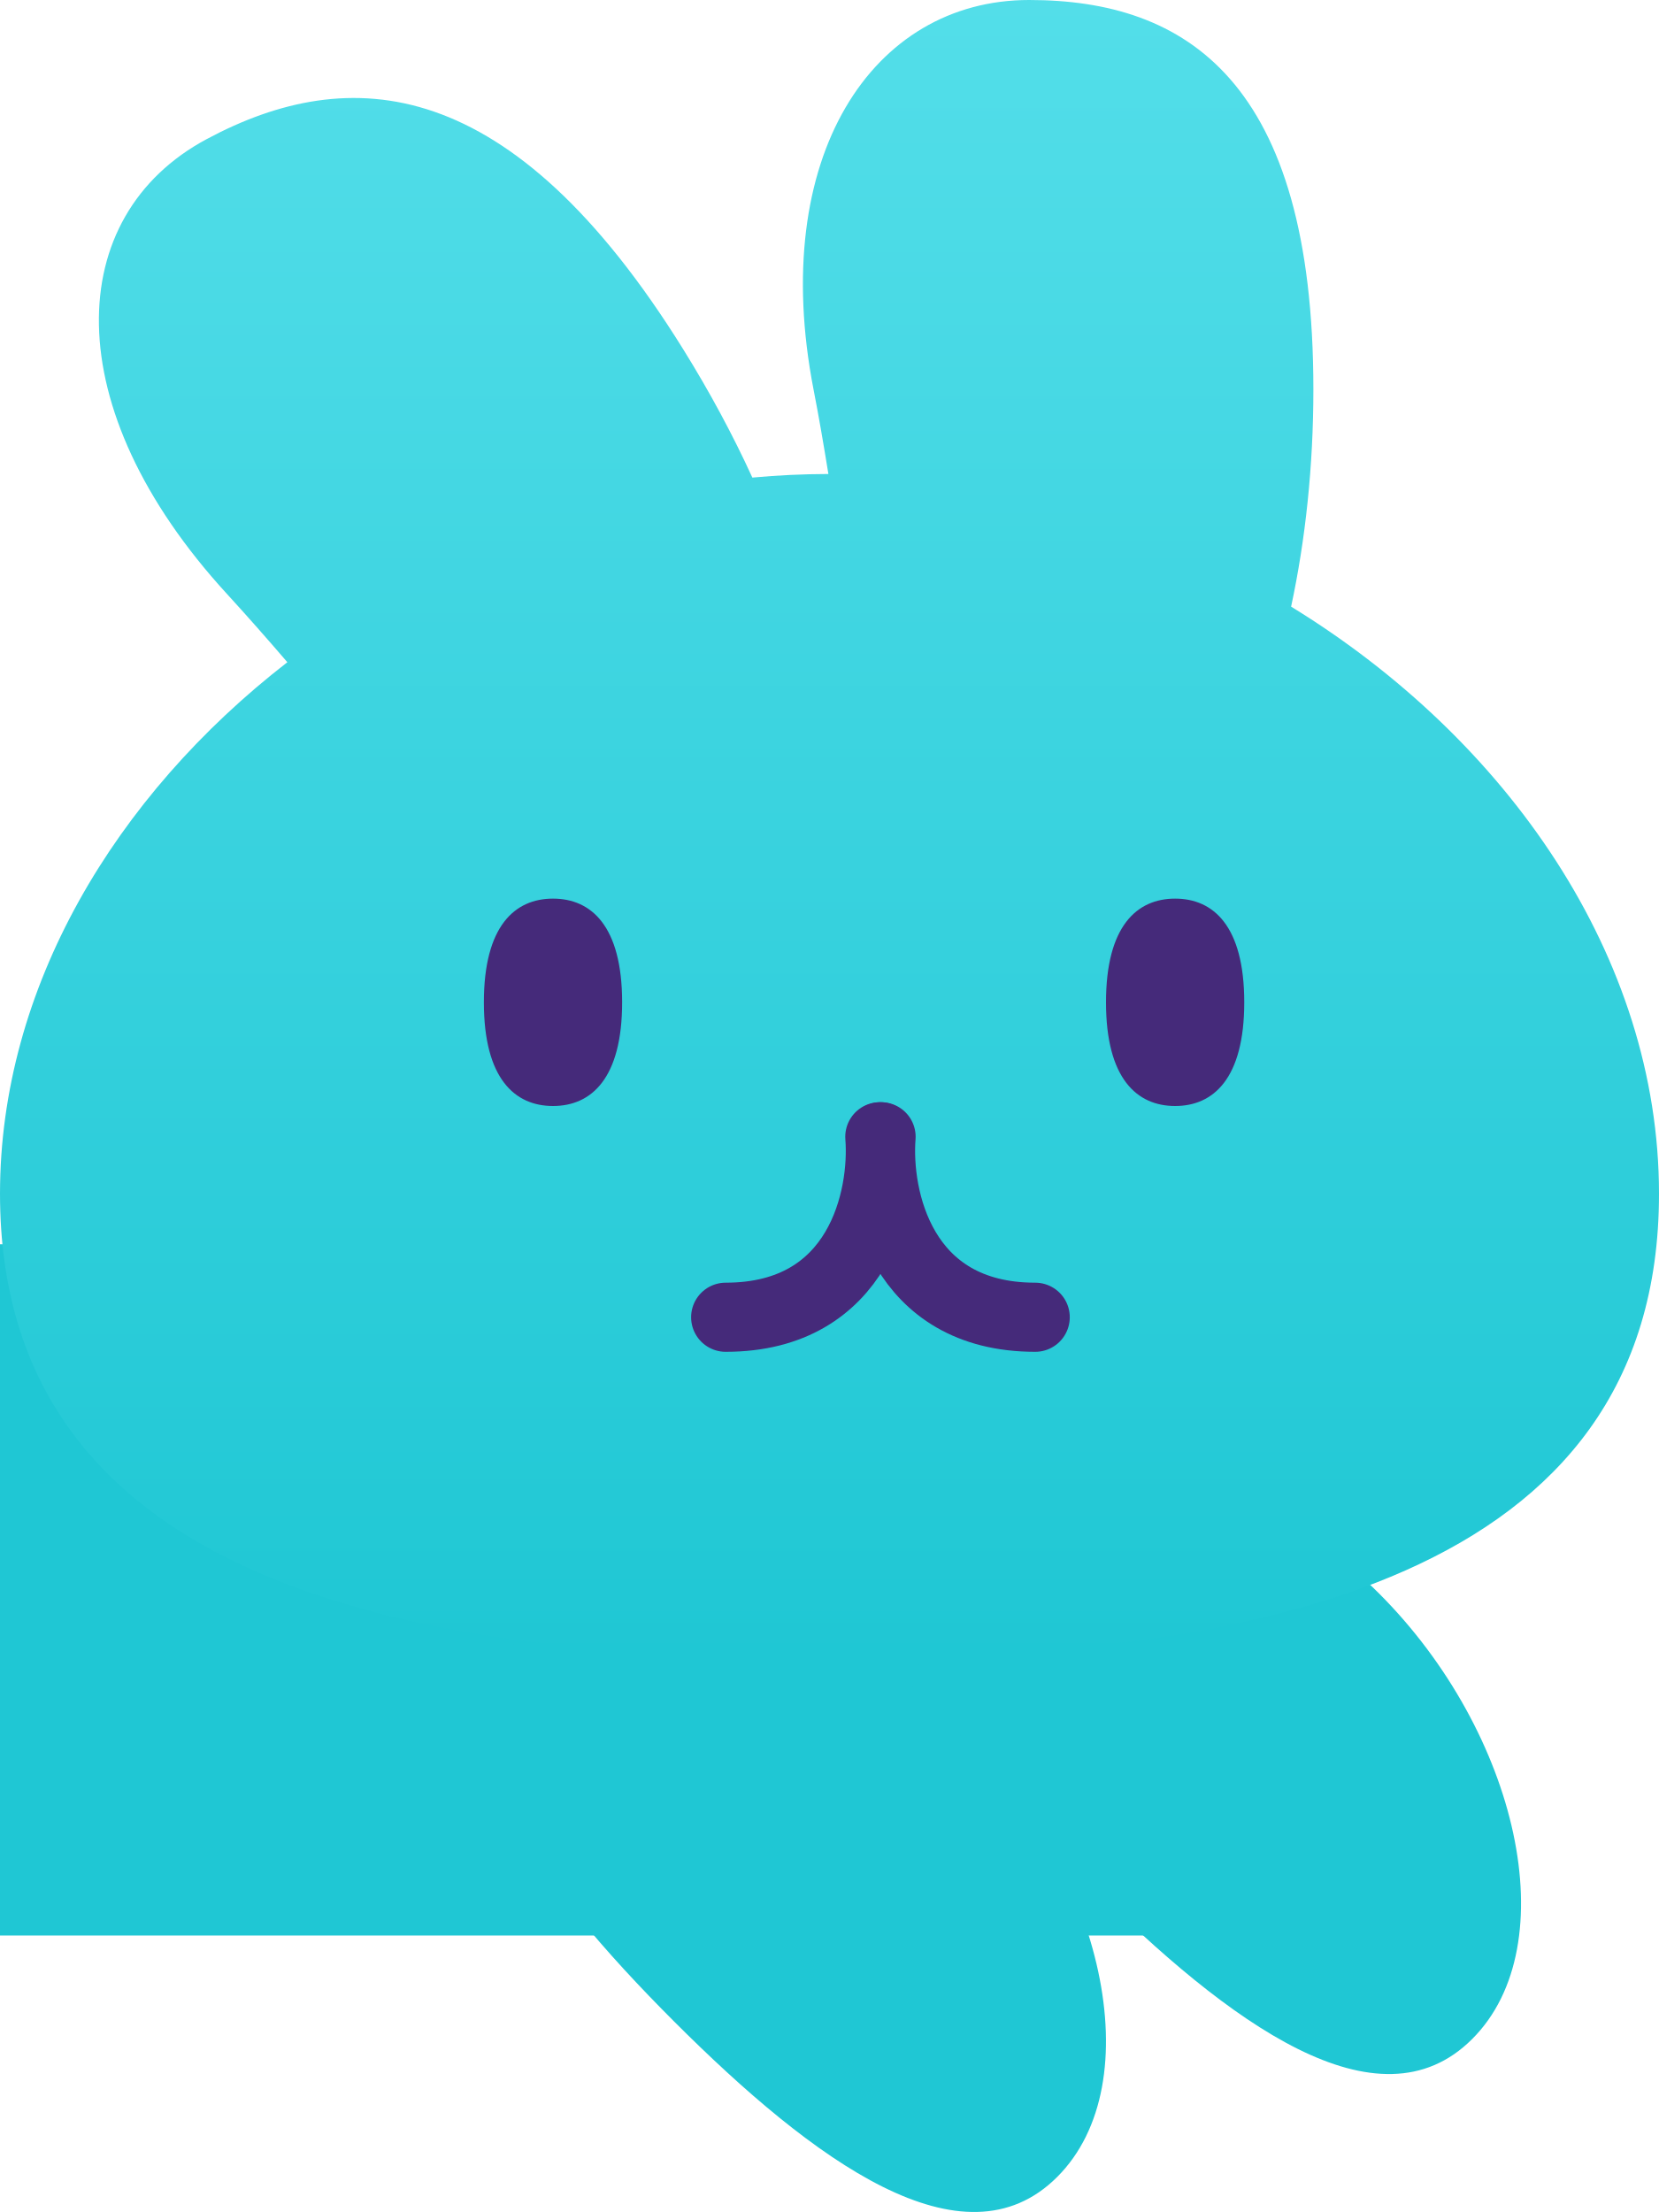
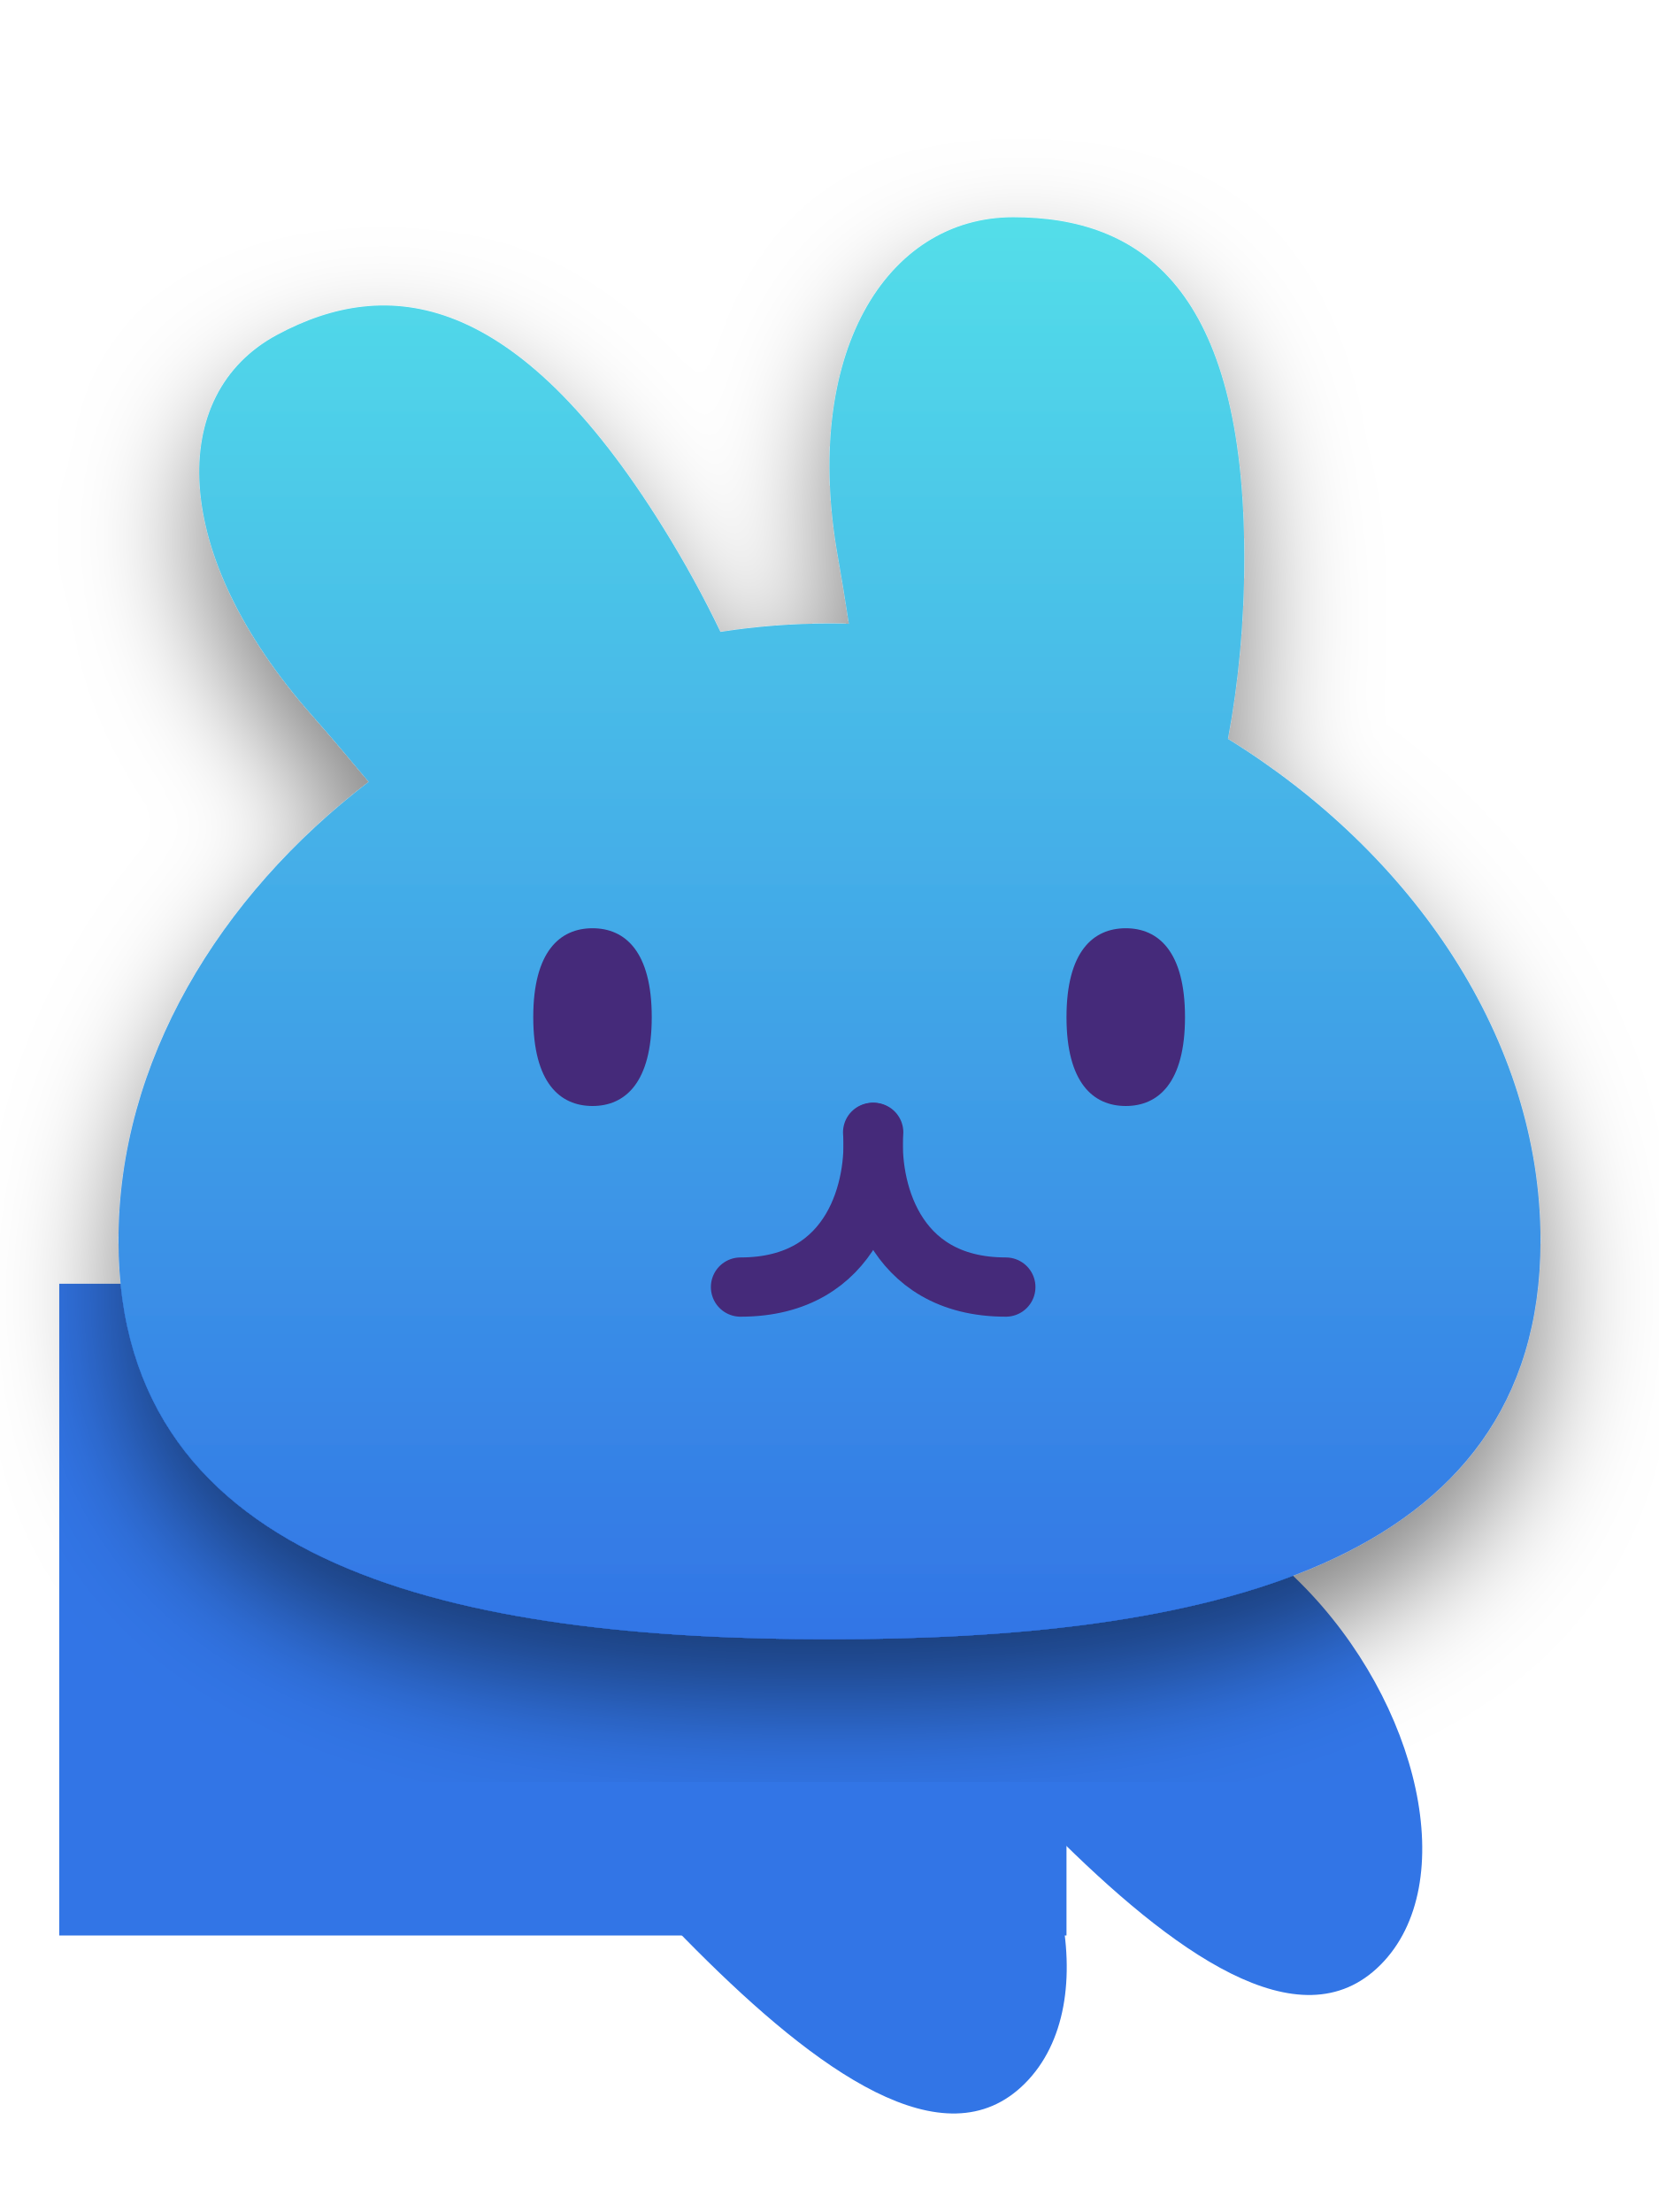
- <svg xmlns="http://www.w3.org/2000/svg" width="24" height="32" viewBox="0 0 24 32" fill="none">
-   <rect y="18" width="17" height="10" fill="#1FC7D4" />
-   <path d="M7.507 23.706C6.147 25.066 7.738 27.229 9.754 29.246C11.771 31.262 13.934 32.853 15.294 31.493C16.654 30.133 15.964 27.069 13.947 25.052C11.931 23.036 8.867 22.346 7.507 23.706Z" fill="#1FC7D4" />
-   <path d="M13.507 21.706C12.146 23.067 13.738 25.231 15.755 27.249C17.773 29.267 19.938 30.858 21.298 29.497C22.659 28.137 21.968 25.071 19.951 23.053C17.933 21.036 14.868 20.345 13.507 21.706Z" fill="#1FC7D4" />
-   <path fill-rule="evenodd" clip-rule="evenodd" d="M11.769 5.634C11.846 6.027 11.916 6.438 11.984 6.857C11.615 6.858 11.248 6.875 10.884 6.909C10.603 6.295 10.269 5.672 9.884 5.053C7.396 1.051 5.062 0.901 2.989 2.013C0.915 3.124 0.811 5.896 3.283 8.592C3.57 8.905 3.863 9.238 4.157 9.58C1.66 11.516 0 14.291 0 17.27C0 22.829 5.785 24 12 24C18.215 24 24 22.829 24 17.27C24 13.849 21.81 10.696 18.678 8.776C18.885 7.81 19 6.749 19 5.634C19 1.172 17.159 0 14.888 0C12.617 0 11.116 2.271 11.769 5.634Z" fill="url(#paint0_linear)" />
-   <path d="M12.728 16.445C12.796 17.315 12.445 19.056 10.498 19.056" stroke="#452A7A" stroke-linecap="round" />
-   <path d="M12.746 16.445C12.678 17.315 13.03 19.056 14.976 19.056" stroke="#452A7A" stroke-linecap="round" />
-   <path d="M9 14.5C9 15.605 8.552 16 8 16C7.448 16 7 15.605 7 14.5C7 13.395 7.448 13 8 13C8.552 13 9 13.395 9 14.5Z" fill="#452A7A" />
-   <path d="M18 14.5C18 15.605 17.552 16 17 16C16.448 16 16 15.605 16 14.5C16 13.395 16.448 13 17 13C17.552 13 18 13.395 18 14.5Z" fill="#452A7A" />
+ <svg xmlns="http://www.w3.org/2000/svg" width="24" height="32" viewBox="0 0 28 32" fill="none">
+   <rect x="1" y="19" width="17" height="11" fill="#3275E6" />
+   <path d="M9.507 24.706C8.146 26.067 9.738 28.231 11.755 30.249C13.773 32.267 15.938 33.858 17.298 32.497C18.659 31.137 17.968 28.071 15.951 26.053C13.933 24.036 10.868 23.345 9.507 24.706Z" fill="#3275E6" />
+   <path d="M15.507 22.706C14.146 24.067 15.738 26.231 17.756 28.249C19.773 30.267 21.938 31.858 23.298 30.497C24.659 29.137 23.968 26.071 21.951 24.053C19.933 22.036 16.868 21.345 15.507 22.706Z" fill="#3275E6" />
+   <g filter="url(#filter0_d)">
+     <path fill-rule="evenodd" clip-rule="evenodd" d="M14.146 6.752C14.21 7.109 14.27 7.481 14.328 7.862C14.219 7.859 14.11 7.857 14 7.857C13.38 7.857 12.765 7.905 12.159 7.998C11.879 7.415 11.555 6.822 11.187 6.231C8.699 2.229 6.538 1.987 4.679 2.984C2.819 3.981 2.856 6.676 5.267 9.405C5.581 9.761 5.901 10.14 6.225 10.529C3.69 12.466 2 15.264 2 18.27C2 23.829 7.785 25 14 25C20.215 25 26 23.829 26 18.27C26 14.866 23.832 11.727 20.724 9.805C20.902 8.86 21 7.83 21 6.752C21 2.196 19.255 1 17.102 1C14.95 1 13.526 3.318 14.146 6.752Z" fill="url(#paint0_linear_bunnyhead_main)" />
+   </g>
+   <g transform="translate(2)">
+     <path d="M12.728 16.445C12.796 17.315 12.445 19.056 10.498 19.056" stroke="#452A7A" stroke-linecap="round" />
+     <path d="M12.746 16.445C12.678 17.315 13.03 19.056 14.976 19.056" stroke="#452A7A" stroke-linecap="round" />
+     <path d="M9 14.5C9 15.605 8.552 16 8 16C7.448 16 7 15.605 7 14.5C7 13.395 7.448 13 8 13C8.552 13 9 13.395 9 14.5Z" fill="#452A7A" />
+     <path d="M18 14.5C18 15.605 17.552 16 17 16C16.448 16 16 15.605 16 14.5C16 13.395 16.448 13 17 13C17.552 13 18 13.395 18 14.5Z" fill="#452A7A" />
+   </g>
  <defs>
-     <linearGradient id="paint0_linear" x1="12" y1="0" x2="12" y2="24" gradientUnits="userSpaceOnUse">
+     <filter id="filter0_d">
+       <feFlood flood-opacity="0" result="BackgroundImageFix" />
+       <feColorMatrix in="SourceAlpha" type="matrix" values="0 0 0 0 0 0 0 0 0 0 0 0 0 0 0 0 0 0 127 0" />
+       <feOffset dy="1" />
+       <feGaussianBlur stdDeviation="1" />
+       <feColorMatrix type="matrix" values="0 0 0 0 0 0 0 0 0 0 0 0 0 0 0 0 0 0 0.5 0" />
+       <feBlend mode="normal" in2="BackgroundImageFix" result="effect1_dropShadow" />
+       <feBlend mode="normal" in="SourceGraphic" in2="effect1_dropShadow" result="shape" />
+     </filter>
+     <linearGradient id="paint0_linear_bunnyhead_main" x1="14" y1="1" x2="14" y2="25" gradientUnits="userSpaceOnUse">
      <stop stop-color="#53DEE9" />
-       <stop offset="1" stop-color="#1FC7D4" />
+       <stop offset="1" stop-color="#3275E6" />
    </linearGradient>
  </defs>
</svg>
